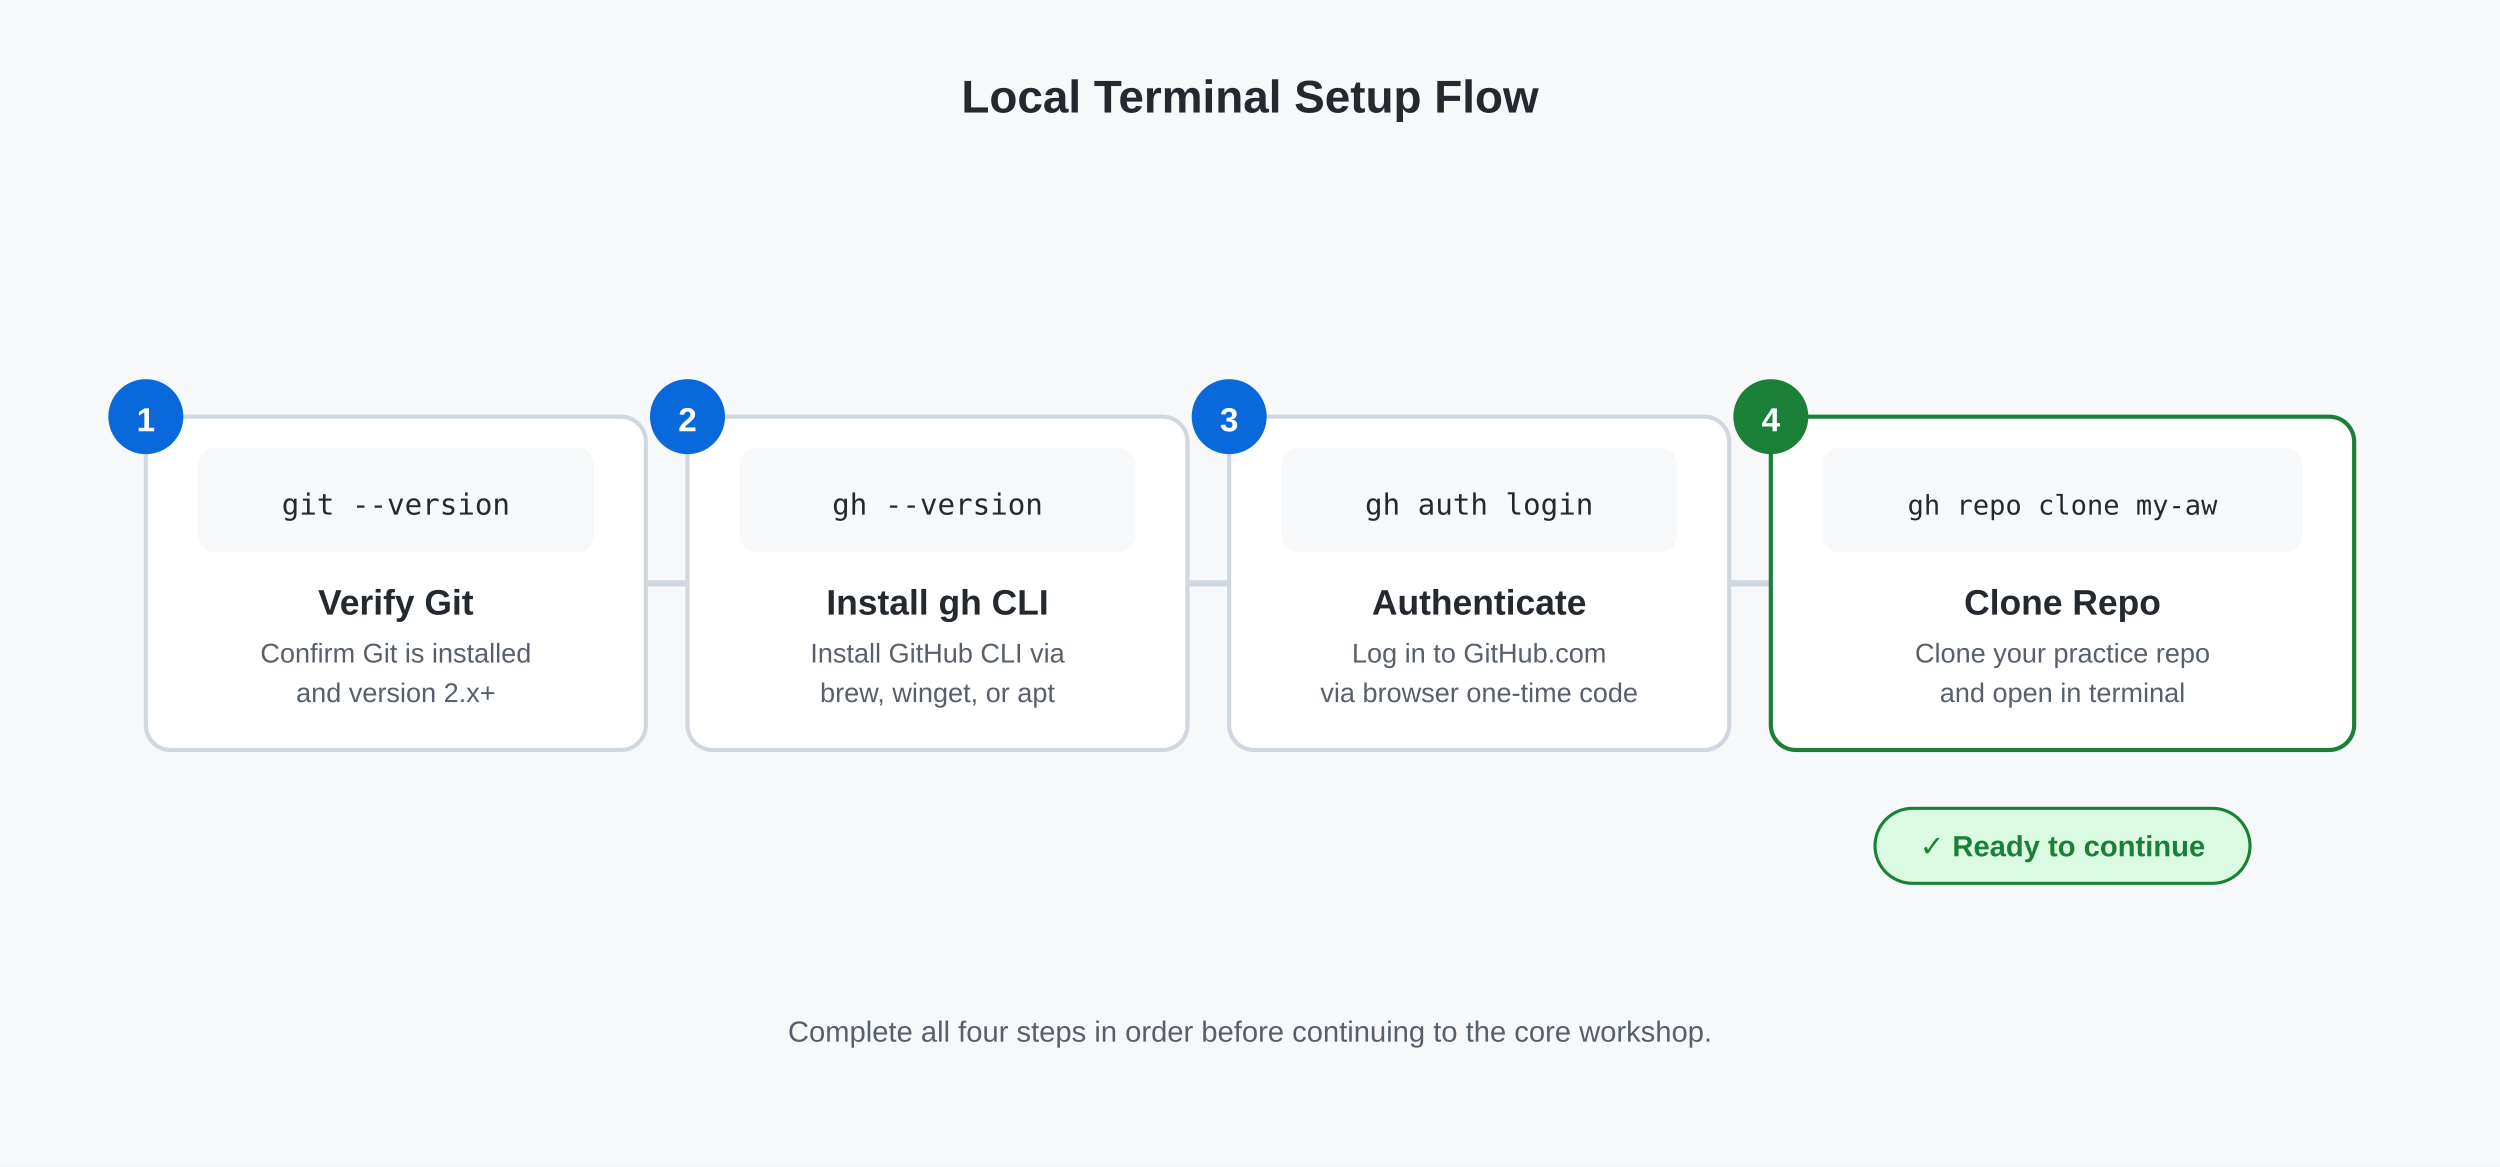
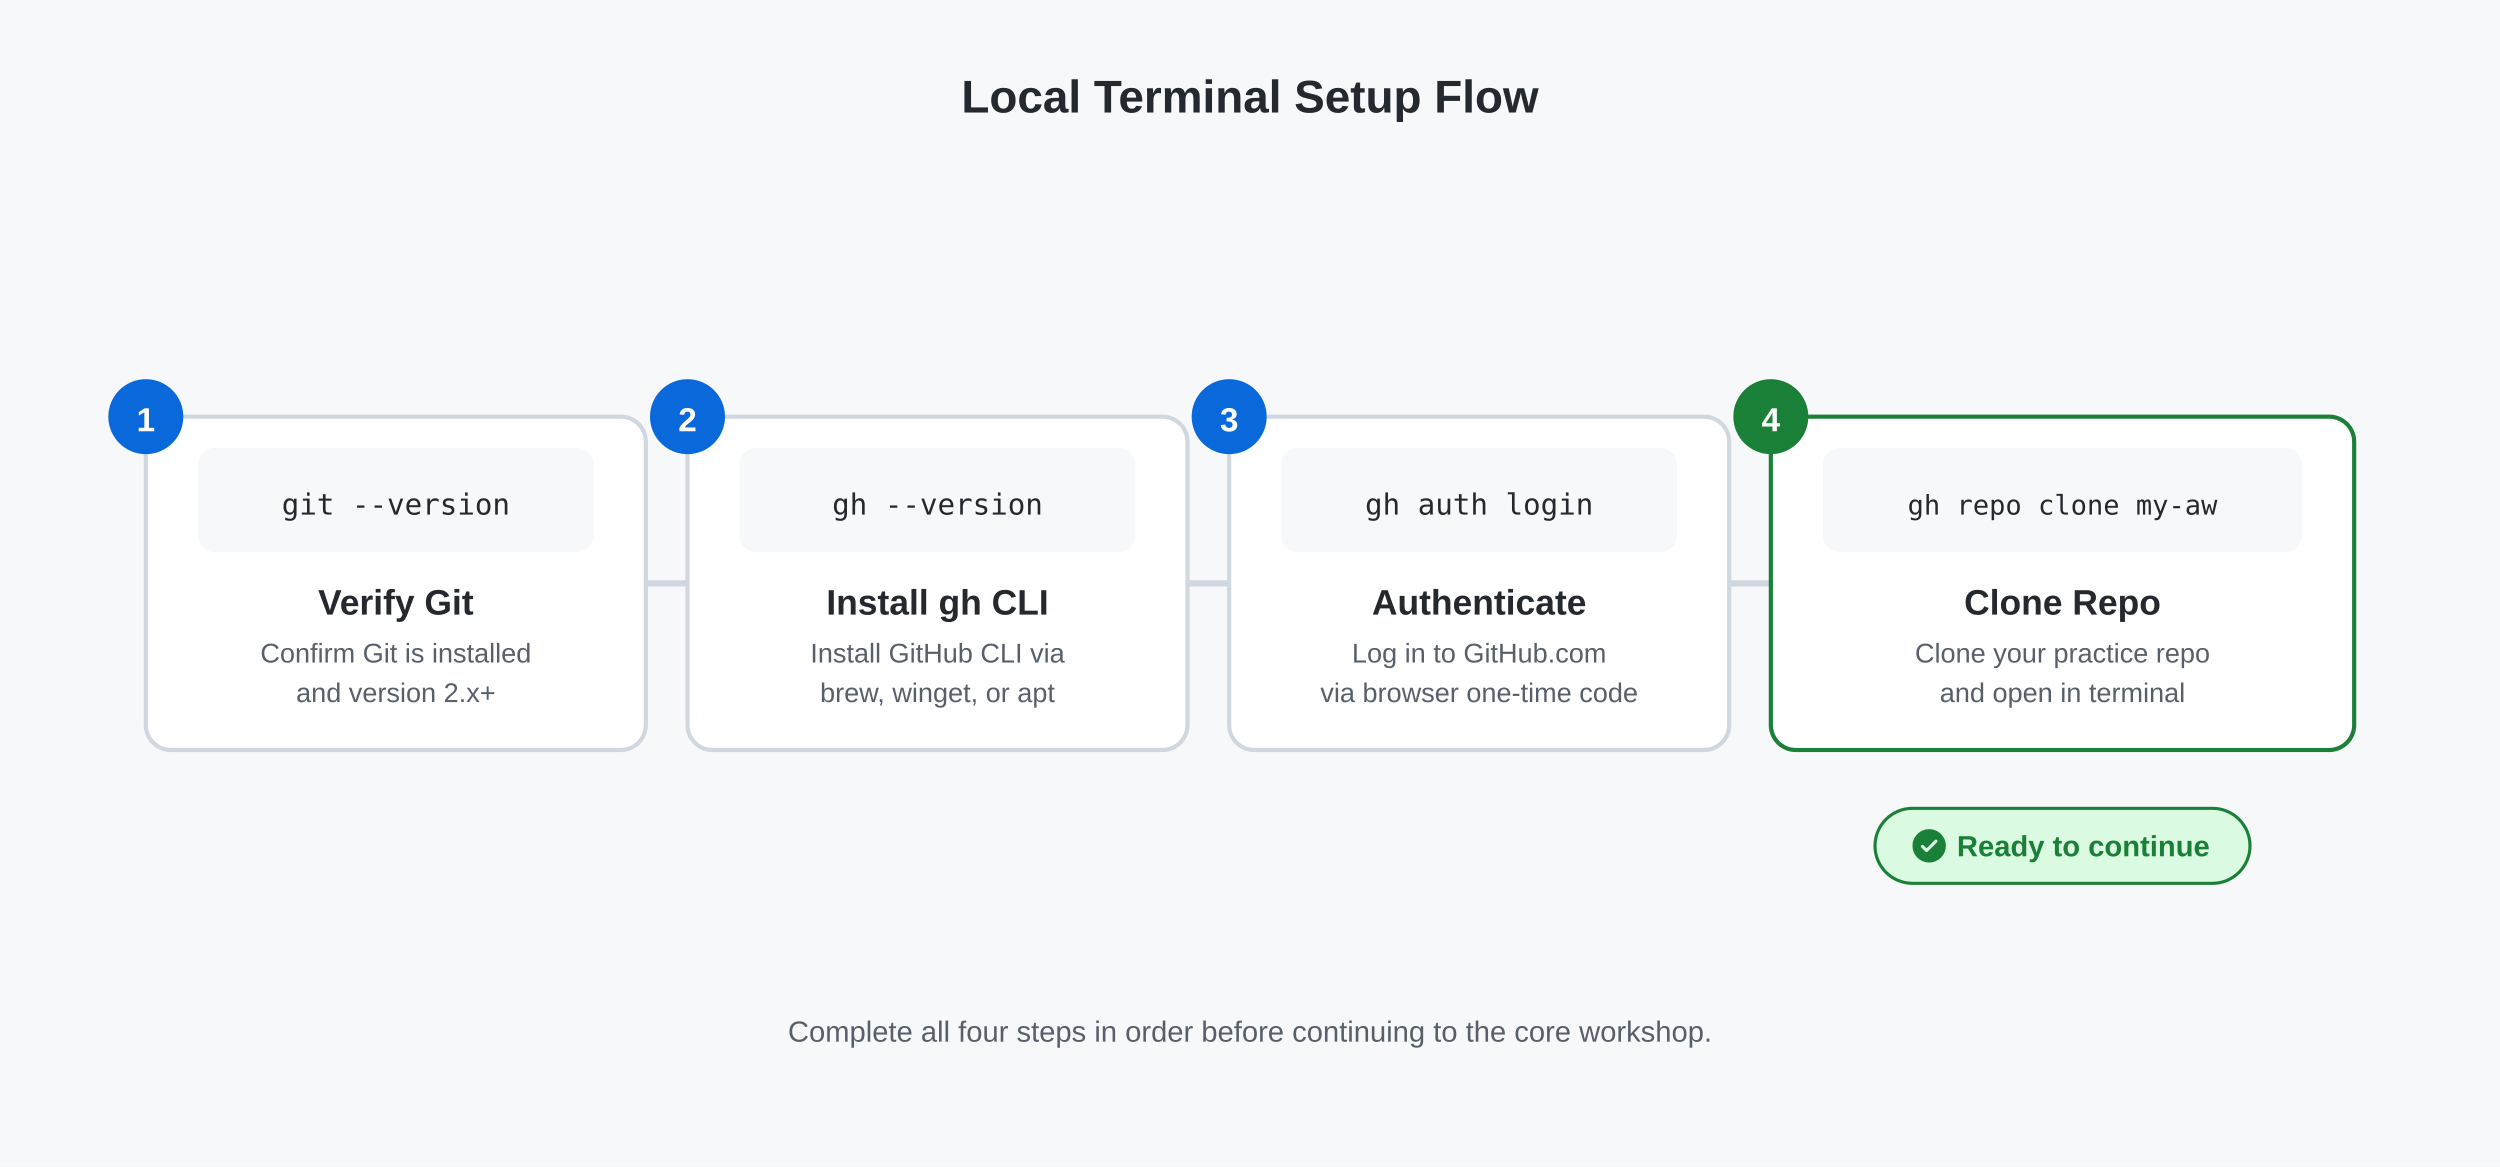
<svg xmlns="http://www.w3.org/2000/svg" width="1200" height="560" viewBox="0 0 1200 560" role="img" aria-label="Local setup flow: four sequential steps to set up your local terminal — Verify Git, Install gh CLI, Authenticate, Clone Repo">
  <rect width="1200" height="560" fill="#f6f8fa" />
  <text x="600" y="54" font-family="Arial, sans-serif" font-size="22" font-weight="bold" fill="#24292f" text-anchor="middle">Local Terminal Setup Flow</text>
  <line x1="310" y1="280" x2="376" y2="280" stroke="#d0d7de" stroke-width="3" />
  <polygon points="376,274 390,280 376,286" fill="#d0d7de" />
  <line x1="570" y1="280" x2="636" y2="280" stroke="#d0d7de" stroke-width="3" />
  <polygon points="636,274 650,280 636,286" fill="#d0d7de" />
  <line x1="830" y1="280" x2="896" y2="280" stroke="#d0d7de" stroke-width="3" />
  <polygon points="896,274 910,280 896,286" fill="#d0d7de" />
  <rect x="70" y="200" width="240" height="160" rx="12" fill="#ffffff" stroke="#d0d7de" stroke-width="2" />
  <circle cx="70" cy="200" r="18" fill="#0969da" />
  <text x="70" y="207" font-family="Arial, sans-serif" font-size="16" font-weight="bold" fill="#ffffff" text-anchor="middle">1</text>
  <rect x="95" y="215" width="190" height="50" rx="8" fill="#f6f8fa" />
  <text x="190" y="247" font-family="monospace" font-size="14" fill="#24292f" text-anchor="middle">git --version</text>
  <text x="190" y="295" font-family="Arial, sans-serif" font-size="17" font-weight="bold" fill="#24292f" text-anchor="middle">Verify Git</text>
  <text x="190" y="318" font-family="Arial, sans-serif" font-size="13" fill="#57606a" text-anchor="middle">Confirm Git is installed</text>
  <text x="190" y="337" font-family="Arial, sans-serif" font-size="13" fill="#57606a" text-anchor="middle">and version 2.x+</text>
  <rect x="330" y="200" width="240" height="160" rx="12" fill="#ffffff" stroke="#d0d7de" stroke-width="2" />
  <circle cx="330" cy="200" r="18" fill="#0969da" />
  <text x="330" y="207" font-family="Arial, sans-serif" font-size="16" font-weight="bold" fill="#ffffff" text-anchor="middle">2</text>
  <rect x="355" y="215" width="190" height="50" rx="8" fill="#f6f8fa" />
  <text x="450" y="247" font-family="monospace" font-size="14" fill="#24292f" text-anchor="middle">gh --version</text>
  <text x="450" y="295" font-family="Arial, sans-serif" font-size="17" font-weight="bold" fill="#24292f" text-anchor="middle">Install gh CLI</text>
  <text x="450" y="318" font-family="Arial, sans-serif" font-size="13" fill="#57606a" text-anchor="middle">Install GitHub CLI via</text>
  <text x="450" y="337" font-family="Arial, sans-serif" font-size="13" fill="#57606a" text-anchor="middle">brew, winget, or apt</text>
  <rect x="590" y="200" width="240" height="160" rx="12" fill="#ffffff" stroke="#d0d7de" stroke-width="2" />
  <circle cx="590" cy="200" r="18" fill="#0969da" />
  <text x="590" y="207" font-family="Arial, sans-serif" font-size="16" font-weight="bold" fill="#ffffff" text-anchor="middle">3</text>
  <rect x="615" y="215" width="190" height="50" rx="8" fill="#f6f8fa" />
  <text x="710" y="247" font-family="monospace" font-size="14" fill="#24292f" text-anchor="middle">gh auth login</text>
  <text x="710" y="295" font-family="Arial, sans-serif" font-size="17" font-weight="bold" fill="#24292f" text-anchor="middle">Authenticate</text>
  <text x="710" y="318" font-family="Arial, sans-serif" font-size="13" fill="#57606a" text-anchor="middle">Log in to GitHub.com</text>
  <text x="710" y="337" font-family="Arial, sans-serif" font-size="13" fill="#57606a" text-anchor="middle">via browser one-time code</text>
  <rect x="850" y="200" width="280" height="160" rx="12" fill="#ffffff" stroke="#1a7f37" stroke-width="2" />
  <circle cx="850" cy="200" r="18" fill="#1a7f37" />
  <text x="850" y="207" font-family="Arial, sans-serif" font-size="16" font-weight="bold" fill="#ffffff" text-anchor="middle">4</text>
  <rect x="875" y="215" width="230" height="50" rx="8" fill="#f6f8fa" />
  <text x="990" y="247" font-family="monospace" font-size="13" fill="#24292f" text-anchor="middle">gh repo clone my-aw</text>
  <text x="990" y="295" font-family="Arial, sans-serif" font-size="17" font-weight="bold" fill="#24292f" text-anchor="middle">Clone Repo</text>
  <text x="990" y="318" font-family="Arial, sans-serif" font-size="13" fill="#57606a" text-anchor="middle">Clone your practice repo</text>
  <text x="990" y="337" font-family="Arial, sans-serif" font-size="13" fill="#57606a" text-anchor="middle">and open in terminal</text>
  <rect x="900" y="388" width="180" height="36" rx="18" fill="#dafbe1" stroke="#1a7f37" stroke-width="1.5" />
-   <text x="990" y="411" font-family="Arial, sans-serif" font-size="14" font-weight="bold" fill="#1a7f37" text-anchor="middle">✓ Ready to continue</text>
+   <path d="M8 16A8 8 0 1 1 8 0a8 8 0 0 1 0 16Zm3.78-9.72a.751.751 0 0 0-.018-1.042.751.751 0 0 0-1.042-.018L6.75 9.19 5.28 7.72a.751.751 0 0 0-1.042.018.751.751 0 0 0-.018 1.042l2 2a.75.75 0 0 0 1.06 0Z" fill="#1a7f37" transform="translate(918 398)" />
+   <text x="1000" y="411" font-family="Arial, sans-serif" font-size="14" font-weight="bold" fill="#1a7f37" text-anchor="middle">Ready to continue</text>
  <text x="600" y="500" font-family="Arial, sans-serif" font-size="14" fill="#57606a" text-anchor="middle">Complete all four steps in order before continuing to the core workshop.</text>
</svg>
